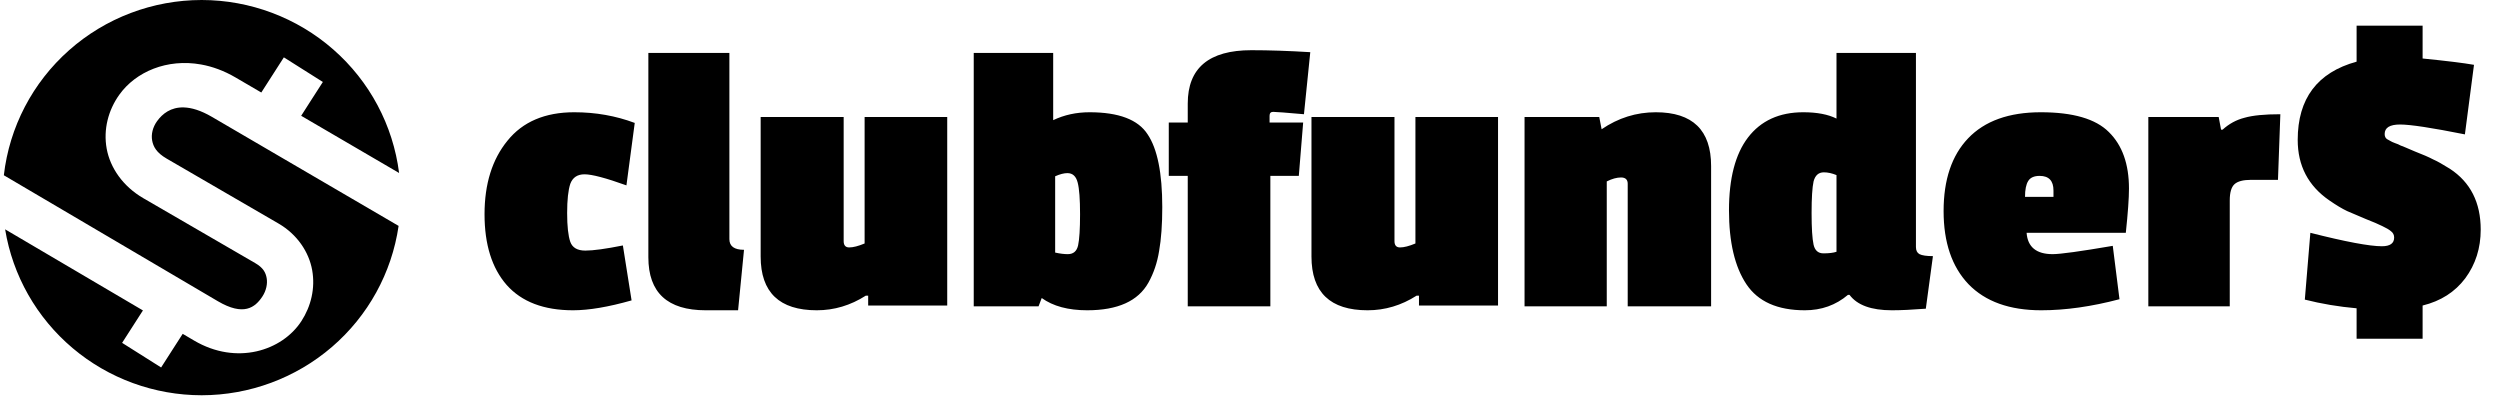
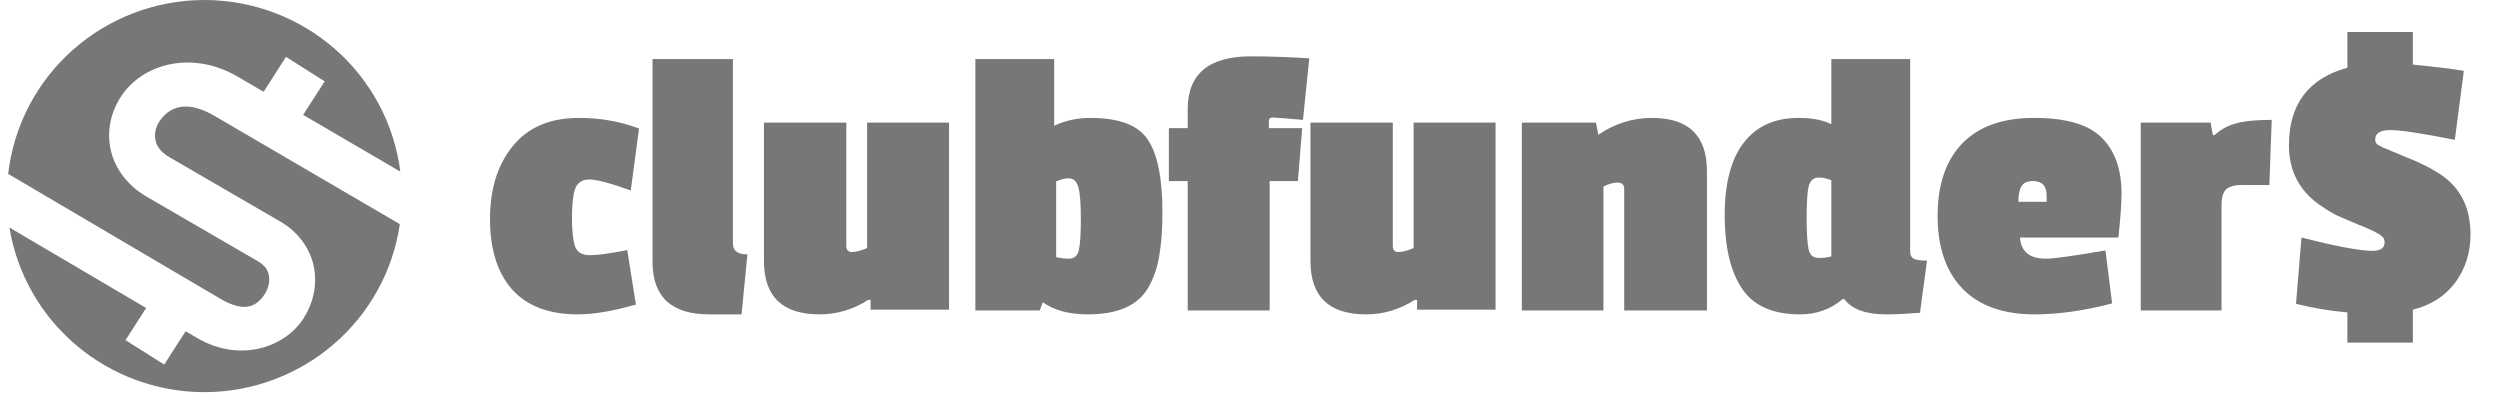
- <svg xmlns="http://www.w3.org/2000/svg" width="253" height="40" viewBox="0 0 253 40" fill="none">
-   <path d="M20.41 0C15.46 0.003 10.683 1.812 6.991 5.083C3.299 8.354 0.949 12.858 0.389 17.737L1.087 18.148L22.038 30.478C24.652 32.017 25.819 31.135 26.567 29.985C26.942 29.409 27.088 28.712 26.987 28.145C26.886 27.578 26.638 27.096 25.831 26.628L14.5 20.055C12.457 18.869 11.152 16.999 10.796 15.044C10.441 13.09 10.964 11.135 12.076 9.583C13.744 7.254 16.91 5.91 20.344 6.525C21.489 6.73 22.665 7.155 23.823 7.832L26.444 9.362L26.567 9.17L27.471 7.76L28.726 5.804L32.673 8.296L31.415 10.252L30.514 11.662L30.479 11.718L40.389 17.506C39.777 12.676 37.41 8.233 33.732 5.01C30.054 1.788 25.317 0.006 20.41 0H20.41ZM18.597 10.871C17.296 10.834 16.44 11.502 15.889 12.27C15.449 12.885 15.285 13.599 15.398 14.219C15.511 14.839 15.828 15.448 16.862 16.049L28.192 22.625C30.077 23.719 31.267 25.508 31.592 27.34C31.918 29.171 31.476 31 30.498 32.503C28.541 35.509 23.934 36.99 19.65 34.468L18.489 33.785L18.463 33.825L17.559 35.231L16.305 37.188L12.358 34.696L13.613 32.74L14.464 31.415L0.518 23.208C1.285 27.893 3.708 32.155 7.352 35.231C10.996 38.308 15.625 39.998 20.41 40C25.253 39.994 29.932 38.259 33.592 35.112C37.251 31.965 39.646 27.616 40.339 22.861L21.448 11.828C20.318 11.168 19.377 10.893 18.597 10.871H18.597Z" fill="black" />
-   <path d="M59.156 17.64C58.435 17.64 57.956 17.96 57.715 18.6C57.502 19.24 57.395 20.227 57.395 21.56C57.395 22.893 57.502 23.867 57.715 24.48C57.929 25.067 58.435 25.36 59.236 25.36C60.035 25.36 61.302 25.187 63.035 24.84L63.916 30.4C61.569 31.067 59.596 31.4 57.995 31.4C55.035 31.4 52.795 30.547 51.276 28.84C49.782 27.133 49.035 24.747 49.035 21.68C49.035 18.613 49.809 16.133 51.355 14.24C52.902 12.32 55.156 11.36 58.115 11.36C60.276 11.36 62.316 11.72 64.236 12.44L63.395 18.76C61.316 18.013 59.902 17.64 59.156 17.64ZM65.614 26.04V5.36H73.814V24.2C73.814 24.92 74.307 25.28 75.294 25.28L74.694 31.4H71.414C67.547 31.4 65.614 29.613 65.614 26.04ZM82.659 31.4C78.873 31.4 76.979 29.587 76.979 25.96V11.84H85.379V24.4C85.379 24.827 85.566 25.04 85.939 25.04C86.339 25.04 86.859 24.907 87.499 24.64V11.84H95.859V30.92H87.859V29.92H87.619C86.073 30.907 84.419 31.4 82.659 31.4ZM117.622 20.96C117.622 22.72 117.515 24.2 117.302 25.4C117.115 26.573 116.755 27.64 116.222 28.6C115.182 30.467 113.115 31.4 110.022 31.4C108.102 31.4 106.568 30.987 105.422 30.16L105.102 31H98.542V5.36H106.582V12.16C107.702 11.627 108.928 11.36 110.262 11.36C113.222 11.36 115.182 12.107 116.142 13.6C117.128 15.067 117.622 17.52 117.622 20.96ZM108.062 25.72C108.622 25.72 108.968 25.427 109.102 24.84C109.235 24.227 109.302 23.173 109.302 21.68C109.302 20.16 109.222 19.093 109.062 18.48C108.902 17.84 108.555 17.52 108.022 17.52C107.675 17.52 107.262 17.627 106.782 17.84V25.56C107.262 25.667 107.688 25.72 108.062 25.72ZM126.64 5.08C128.427 5.08 130.414 5.147 132.6 5.28L131.96 11.56C130.147 11.4 129.107 11.32 128.84 11.32C128.6 11.32 128.48 11.453 128.48 11.72V12.4H131.88L131.44 17.8H128.56V31H120.2V17.8H118.28V12.4H120.2V10.48C120.2 6.88 122.347 5.08 126.64 5.08ZM138.401 31.4C134.615 31.4 132.721 29.587 132.721 25.96V11.84H141.121V24.4C141.121 24.827 141.308 25.04 141.681 25.04C142.081 25.04 142.601 24.907 143.241 24.64V11.84H151.601V30.92H143.601V29.92H143.361C141.815 30.907 140.161 31.4 138.401 31.4ZM167.564 11.36C171.297 11.36 173.164 13.173 173.164 16.8V31H164.724V18.6C164.724 18.173 164.497 17.96 164.044 17.96C163.617 17.96 163.137 18.093 162.604 18.36V31H154.284V11.84H161.844L162.084 13.08C163.764 11.933 165.591 11.36 167.564 11.36ZM191.453 31.4C189.373 31.4 187.946 30.88 187.173 29.84H187.013C185.786 30.88 184.333 31.4 182.653 31.4C179.88 31.4 177.906 30.52 176.733 28.76C175.56 27 174.973 24.507 174.973 21.28C174.973 18.053 175.613 15.6 176.893 13.92C178.2 12.213 180.066 11.36 182.493 11.36C183.88 11.36 185 11.573 185.853 12V5.36H193.893V25C193.893 25.347 194.013 25.587 194.253 25.72C194.52 25.853 194.973 25.92 195.613 25.92L194.893 31.24C193.506 31.347 192.36 31.4 191.453 31.4ZM184.573 17.44C184.04 17.44 183.693 17.747 183.533 18.36C183.4 18.973 183.333 20.04 183.333 21.56C183.333 23.08 183.4 24.147 183.533 24.76C183.666 25.347 184 25.64 184.533 25.64C185.093 25.64 185.533 25.587 185.853 25.48V17.72C185.4 17.533 184.973 17.44 184.573 17.44ZM206.412 17.8C205.852 17.8 205.465 17.973 205.252 18.32C205.038 18.667 204.932 19.2 204.932 19.92H207.812V19.28C207.812 18.293 207.345 17.8 206.412 17.8ZM196.692 21.36C196.692 18.187 197.518 15.733 199.172 14C200.852 12.24 203.305 11.36 206.532 11.36C209.785 11.36 212.078 12.027 213.412 13.36C214.772 14.693 215.452 16.6 215.452 19.08C215.452 20.067 215.345 21.56 215.132 23.56H205.092C205.198 25 206.078 25.72 207.732 25.72C208.505 25.72 210.532 25.44 213.812 24.88L214.492 30.28C211.665 31.027 209.025 31.4 206.572 31.4C203.372 31.4 200.918 30.52 199.212 28.76C197.532 27 196.692 24.533 196.692 21.36ZM225.651 20.28V31H217.411V11.84H224.531L224.771 13.12H224.931C225.571 12.533 226.304 12.133 227.131 11.92C227.958 11.68 229.171 11.56 230.771 11.56L230.531 18.2H227.811C227.011 18.2 226.451 18.347 226.131 18.64C225.811 18.933 225.651 19.48 225.651 20.28ZM232.528 14.16C232.528 9.973 234.515 7.333 238.488 6.24V2.6H245.168V5.92C247.568 6.16 249.301 6.373 250.368 6.56L249.448 13.6C246.115 12.933 243.928 12.6 242.888 12.6C241.848 12.6 241.328 12.92 241.328 13.56C241.328 13.8 241.408 13.973 241.568 14.08C241.728 14.16 241.848 14.227 241.928 14.28C242.008 14.333 242.155 14.4 242.368 14.48C242.608 14.56 242.795 14.64 242.928 14.72C243.088 14.773 243.568 14.973 244.368 15.32C245.195 15.64 245.808 15.907 246.208 16.12C246.635 16.307 247.208 16.627 247.928 17.08C250.008 18.44 251.048 20.493 251.048 23.24C251.048 25.107 250.528 26.747 249.488 28.16C248.448 29.547 247.008 30.467 245.168 30.92V34.28H238.488V31.2C236.675 31.04 234.928 30.747 233.248 30.32L233.808 23.56C237.381 24.467 239.795 24.92 241.048 24.92C241.875 24.92 242.288 24.627 242.288 24.04C242.288 23.773 242.181 23.56 241.968 23.4C241.781 23.24 241.488 23.067 241.088 22.88C240.715 22.693 240.155 22.453 239.408 22.16C238.661 21.84 238.035 21.573 237.528 21.36C237.021 21.12 236.421 20.76 235.728 20.28C233.595 18.813 232.528 16.773 232.528 14.16Z" fill="black" />
+ <svg xmlns="http://www.w3.org/2000/svg" width="153" height="24" viewBox="0 0 153 24" fill="none">
+   <path d="M12.513 0C9.543 0.002 6.677 1.087 4.461 3.05C2.246 5.012 0.836 7.715 0.5 10.642L0.919 10.889L13.489 18.287C15.058 19.21 15.758 18.681 16.207 17.991C16.432 17.646 16.519 17.227 16.459 16.887C16.398 16.547 16.249 16.258 15.765 15.977L8.967 12.033C7.741 11.321 6.958 10.199 6.745 9.027C6.531 7.854 6.845 6.681 7.513 5.75C8.513 4.352 10.413 3.546 12.473 3.915C13.16 4.038 13.866 4.293 14.56 4.699L16.133 5.617L16.207 5.502L16.75 4.656L17.503 3.482L19.871 4.978L19.116 6.151L18.575 6.997L18.554 7.031L24.5 10.503C24.133 7.605 22.713 4.94 20.506 3.006C18.299 1.073 15.457 0.004 12.513 0H12.513ZM11.425 6.522C10.644 6.5 10.131 6.901 9.8 7.362C9.536 7.731 9.438 8.16 9.506 8.531C9.573 8.903 9.763 9.269 10.384 9.629L17.182 13.575C18.313 14.231 19.027 15.305 19.222 16.404C19.417 17.502 19.152 18.6 18.565 19.502C17.391 21.306 14.627 22.194 12.057 20.681L11.361 20.271L11.345 20.295L10.803 21.139L10.05 22.313L7.682 20.817L8.434 19.644L8.945 18.849L0.577 13.925C1.038 16.736 2.491 19.293 4.678 21.139C6.865 22.985 9.642 23.999 12.513 24C15.419 23.996 18.226 22.955 20.422 21.067C22.617 19.179 24.055 16.57 24.47 13.717L13.136 7.097C12.457 6.701 11.893 6.536 11.425 6.522H11.425Z" fill="#777777" />
+   <path d="M36.06 10.984C35.628 10.984 35.34 11.176 35.196 11.56C35.068 11.944 35.004 12.536 35.004 13.336C35.004 14.136 35.068 14.72 35.196 15.088C35.324 15.44 35.628 15.616 36.108 15.616C36.588 15.616 37.348 15.512 38.388 15.304L38.916 18.64C37.508 19.04 36.324 19.24 35.364 19.24C33.588 19.24 32.244 18.728 31.332 17.704C30.436 16.68 29.988 15.248 29.988 13.408C29.988 11.568 30.452 10.08 31.38 8.944C32.308 7.792 33.66 7.216 35.436 7.216C36.732 7.216 37.956 7.432 39.108 7.864L38.604 11.656C37.356 11.208 36.508 10.984 36.06 10.984ZM39.935 16.024V3.616H44.855V14.92C44.855 15.352 45.151 15.568 45.743 15.568L45.383 19.24H43.415C41.095 19.24 39.935 18.168 39.935 16.024ZM50.162 19.24C47.89 19.24 46.754 18.152 46.754 15.976V7.504H51.794V15.04C51.794 15.296 51.906 15.424 52.13 15.424C52.37 15.424 52.682 15.344 53.066 15.184V7.504H58.082V18.952H53.282V18.352H53.138C52.21 18.944 51.218 19.24 50.162 19.24ZM71.14 12.976C71.14 14.032 71.076 14.92 70.948 15.64C70.836 16.344 70.62 16.984 70.3 17.56C69.676 18.68 68.436 19.24 66.58 19.24C65.428 19.24 64.508 18.992 63.82 18.496L63.628 19H59.692V3.616H64.516V7.696C65.188 7.376 65.924 7.216 66.724 7.216C68.5 7.216 69.676 7.664 70.252 8.56C70.844 9.44 71.14 10.912 71.14 12.976ZM65.404 15.832C65.74 15.832 65.948 15.656 66.028 15.304C66.108 14.936 66.148 14.304 66.148 13.408C66.148 12.496 66.1 11.856 66.004 11.488C65.908 11.104 65.7 10.912 65.38 10.912C65.172 10.912 64.924 10.976 64.636 11.104V15.736C64.924 15.8 65.18 15.832 65.404 15.832ZM76.551 3.448C77.623 3.448 78.815 3.488 80.127 3.568L79.743 7.336C78.655 7.24 78.031 7.192 77.871 7.192C77.727 7.192 77.655 7.272 77.655 7.432V7.84H79.695L79.431 11.08H77.703V19H72.687V11.08H71.535V7.84H72.687V6.688C72.687 4.528 73.975 3.448 76.551 3.448ZM83.608 19.24C81.335 19.24 80.2 18.152 80.2 15.976V7.504H85.24V15.04C85.24 15.296 85.352 15.424 85.576 15.424C85.816 15.424 86.127 15.344 86.511 15.184V7.504H91.528V18.952H86.728V18.352H86.584C85.656 18.944 84.663 19.24 83.608 19.24ZM101.105 7.216C103.345 7.216 104.465 8.304 104.465 10.48V19H99.401V11.56C99.401 11.304 99.265 11.176 98.993 11.176C98.737 11.176 98.449 11.256 98.129 11.416V19H93.137V7.504H97.673L97.817 8.248C98.825 7.56 99.921 7.216 101.105 7.216ZM115.438 19.24C114.19 19.24 113.334 18.928 112.87 18.304H112.774C112.038 18.928 111.166 19.24 110.158 19.24C108.494 19.24 107.31 18.712 106.606 17.656C105.902 16.6 105.55 15.104 105.55 13.168C105.55 11.232 105.934 9.76 106.702 8.752C107.486 7.728 108.606 7.216 110.062 7.216C110.894 7.216 111.566 7.344 112.078 7.6V3.616H116.902V15.4C116.902 15.608 116.974 15.752 117.118 15.832C117.278 15.912 117.55 15.952 117.934 15.952L117.502 19.144C116.67 19.208 115.982 19.24 115.438 19.24ZM111.31 10.864C110.99 10.864 110.782 11.048 110.686 11.416C110.606 11.784 110.566 12.424 110.566 13.336C110.566 14.248 110.606 14.888 110.686 15.256C110.766 15.608 110.966 15.784 111.286 15.784C111.622 15.784 111.886 15.752 112.078 15.688V11.032C111.806 10.92 111.55 10.864 111.31 10.864ZM124.414 11.08C124.078 11.08 123.846 11.184 123.718 11.392C123.59 11.6 123.526 11.92 123.526 12.352H125.254V11.968C125.254 11.376 124.974 11.08 124.414 11.08ZM118.582 13.216C118.582 11.312 119.078 9.84 120.07 8.8C121.078 7.744 122.55 7.216 124.486 7.216C126.438 7.216 127.814 7.616 128.614 8.416C129.43 9.216 129.838 10.36 129.838 11.848C129.838 12.44 129.774 13.336 129.646 14.536H123.622C123.686 15.4 124.214 15.832 125.206 15.832C125.67 15.832 126.886 15.664 128.854 15.328L129.262 18.568C127.566 19.016 125.982 19.24 124.51 19.24C122.59 19.24 121.118 18.712 120.094 17.656C119.086 16.6 118.582 15.12 118.582 13.216ZM135.957 12.568V19H131.013V7.504H135.285L135.429 8.272H135.525C135.909 7.92 136.349 7.68 136.845 7.552C137.341 7.408 138.069 7.336 139.029 7.336L138.885 11.32H137.253C136.773 11.32 136.437 11.408 136.245 11.584C136.053 11.76 135.957 12.088 135.957 12.568ZM140.083 8.896C140.083 6.384 141.275 4.8 143.659 4.144V1.96H147.667V3.952C149.107 4.096 150.147 4.224 150.787 4.336L150.235 8.56C148.235 8.16 146.923 7.96 146.299 7.96C145.675 7.96 145.363 8.152 145.363 8.536C145.363 8.68 145.411 8.784 145.507 8.848C145.603 8.896 145.675 8.936 145.723 8.968C145.771 9 145.859 9.04 145.987 9.088C146.131 9.136 146.243 9.184 146.323 9.232C146.419 9.264 146.707 9.384 147.187 9.592C147.683 9.784 148.051 9.944 148.291 10.072C148.547 10.184 148.891 10.376 149.323 10.648C150.571 11.464 151.195 12.696 151.195 14.344C151.195 15.464 150.883 16.448 150.259 17.296C149.635 18.128 148.771 18.68 147.667 18.952V20.968H143.659V19.12C142.571 19.024 141.523 18.848 140.515 18.592L140.851 14.536C142.995 15.08 144.443 15.352 145.195 15.352C145.691 15.352 145.939 15.176 145.939 14.824C145.939 14.664 145.875 14.536 145.747 14.44C145.635 14.344 145.459 14.24 145.219 14.128C144.995 14.016 144.659 13.872 144.211 13.696C143.763 13.504 143.387 13.344 143.083 13.216C142.779 13.072 142.419 12.856 142.003 12.568C140.723 11.688 140.083 10.464 140.083 8.896Z" fill="#777777" />
</svg>
